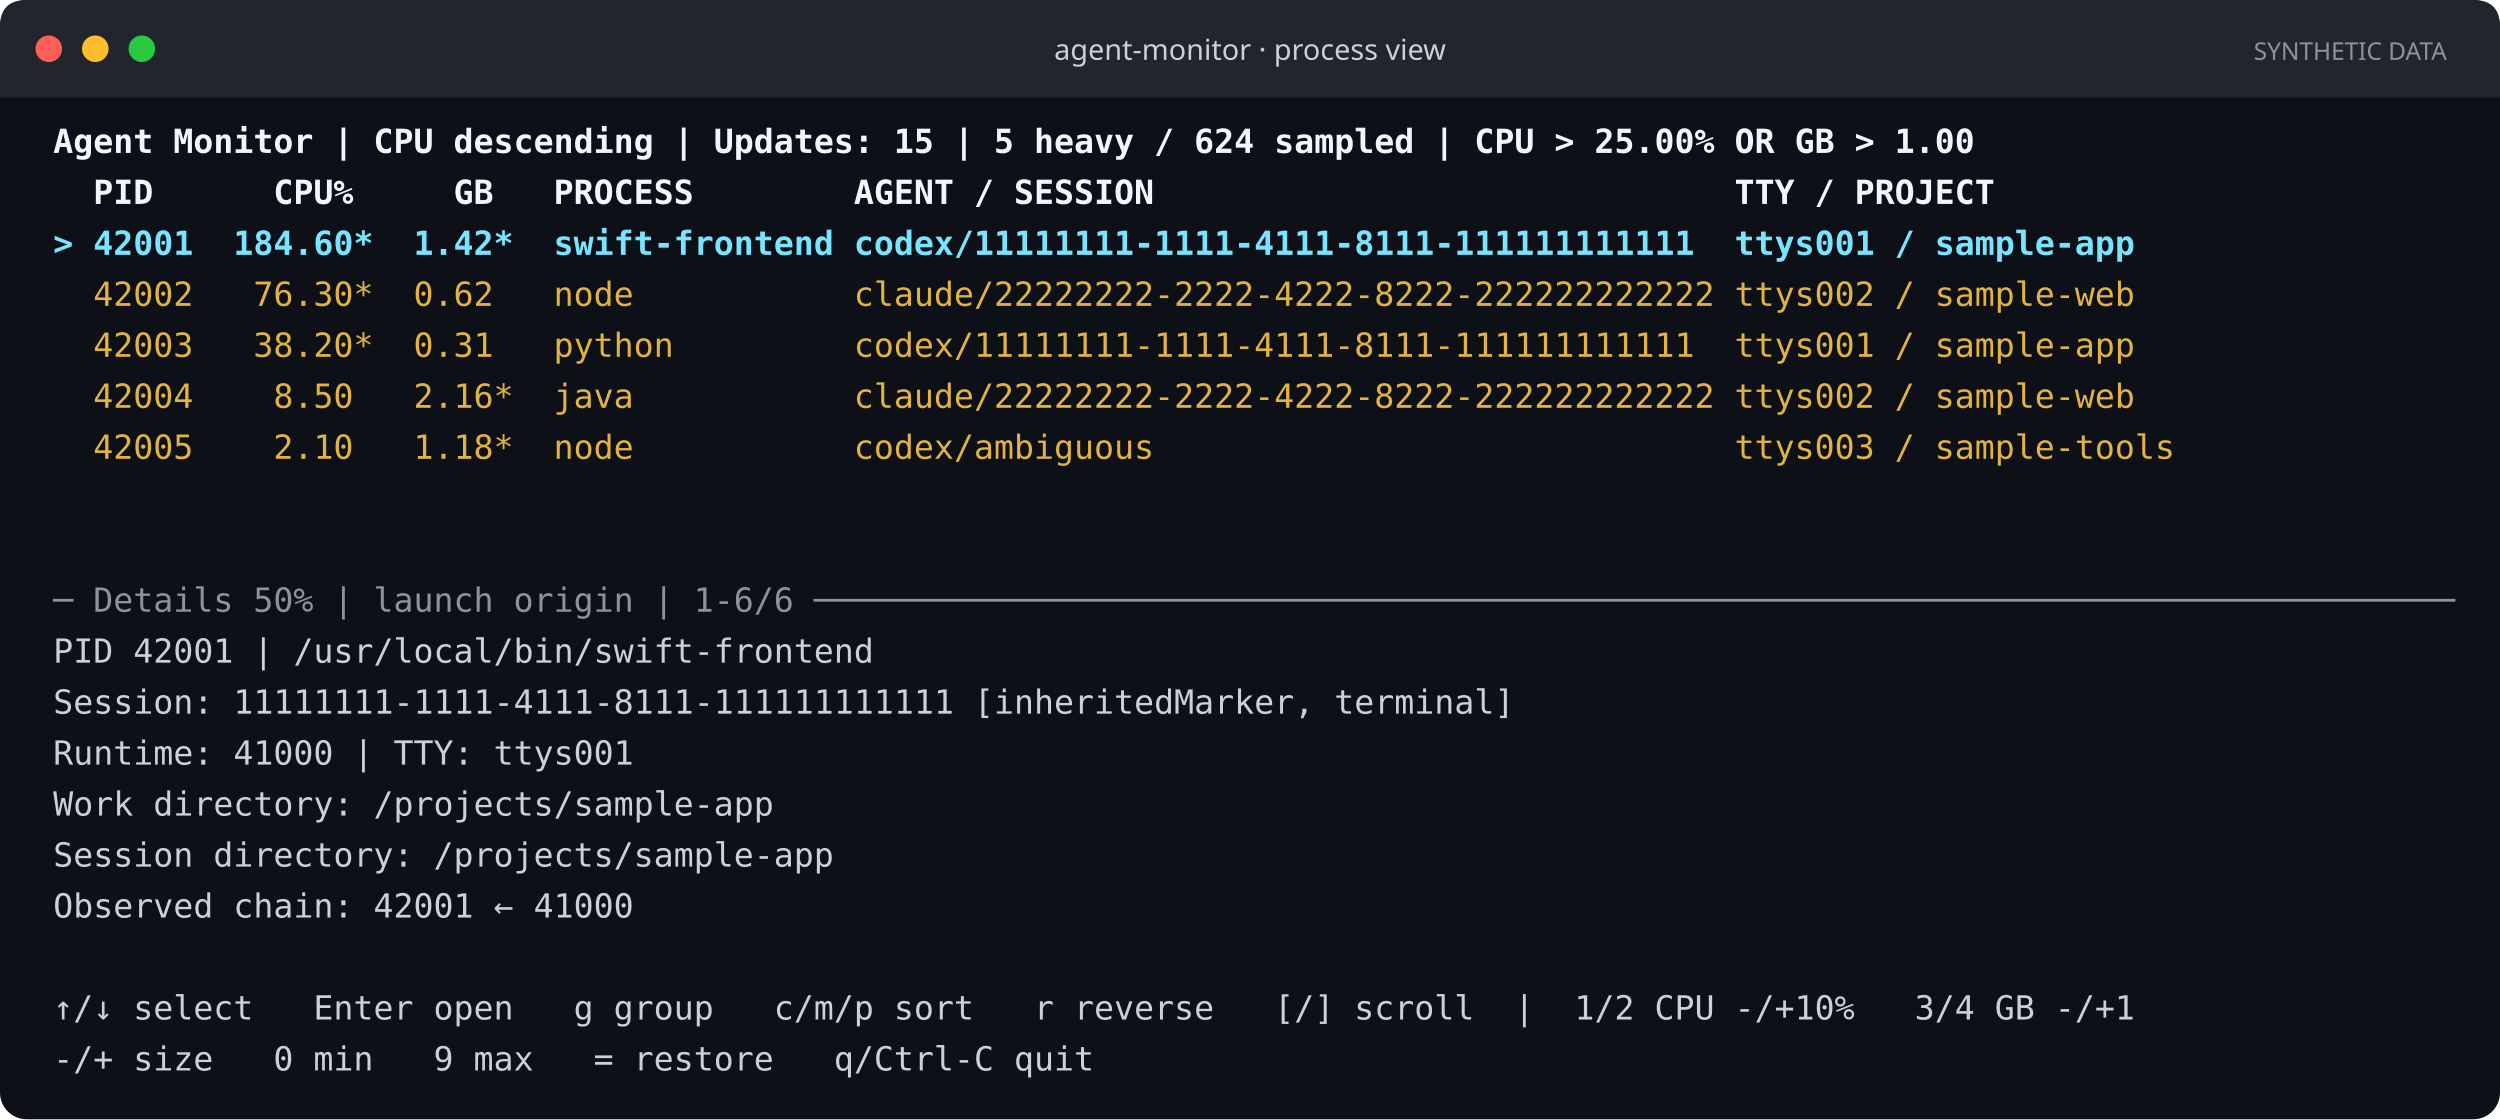
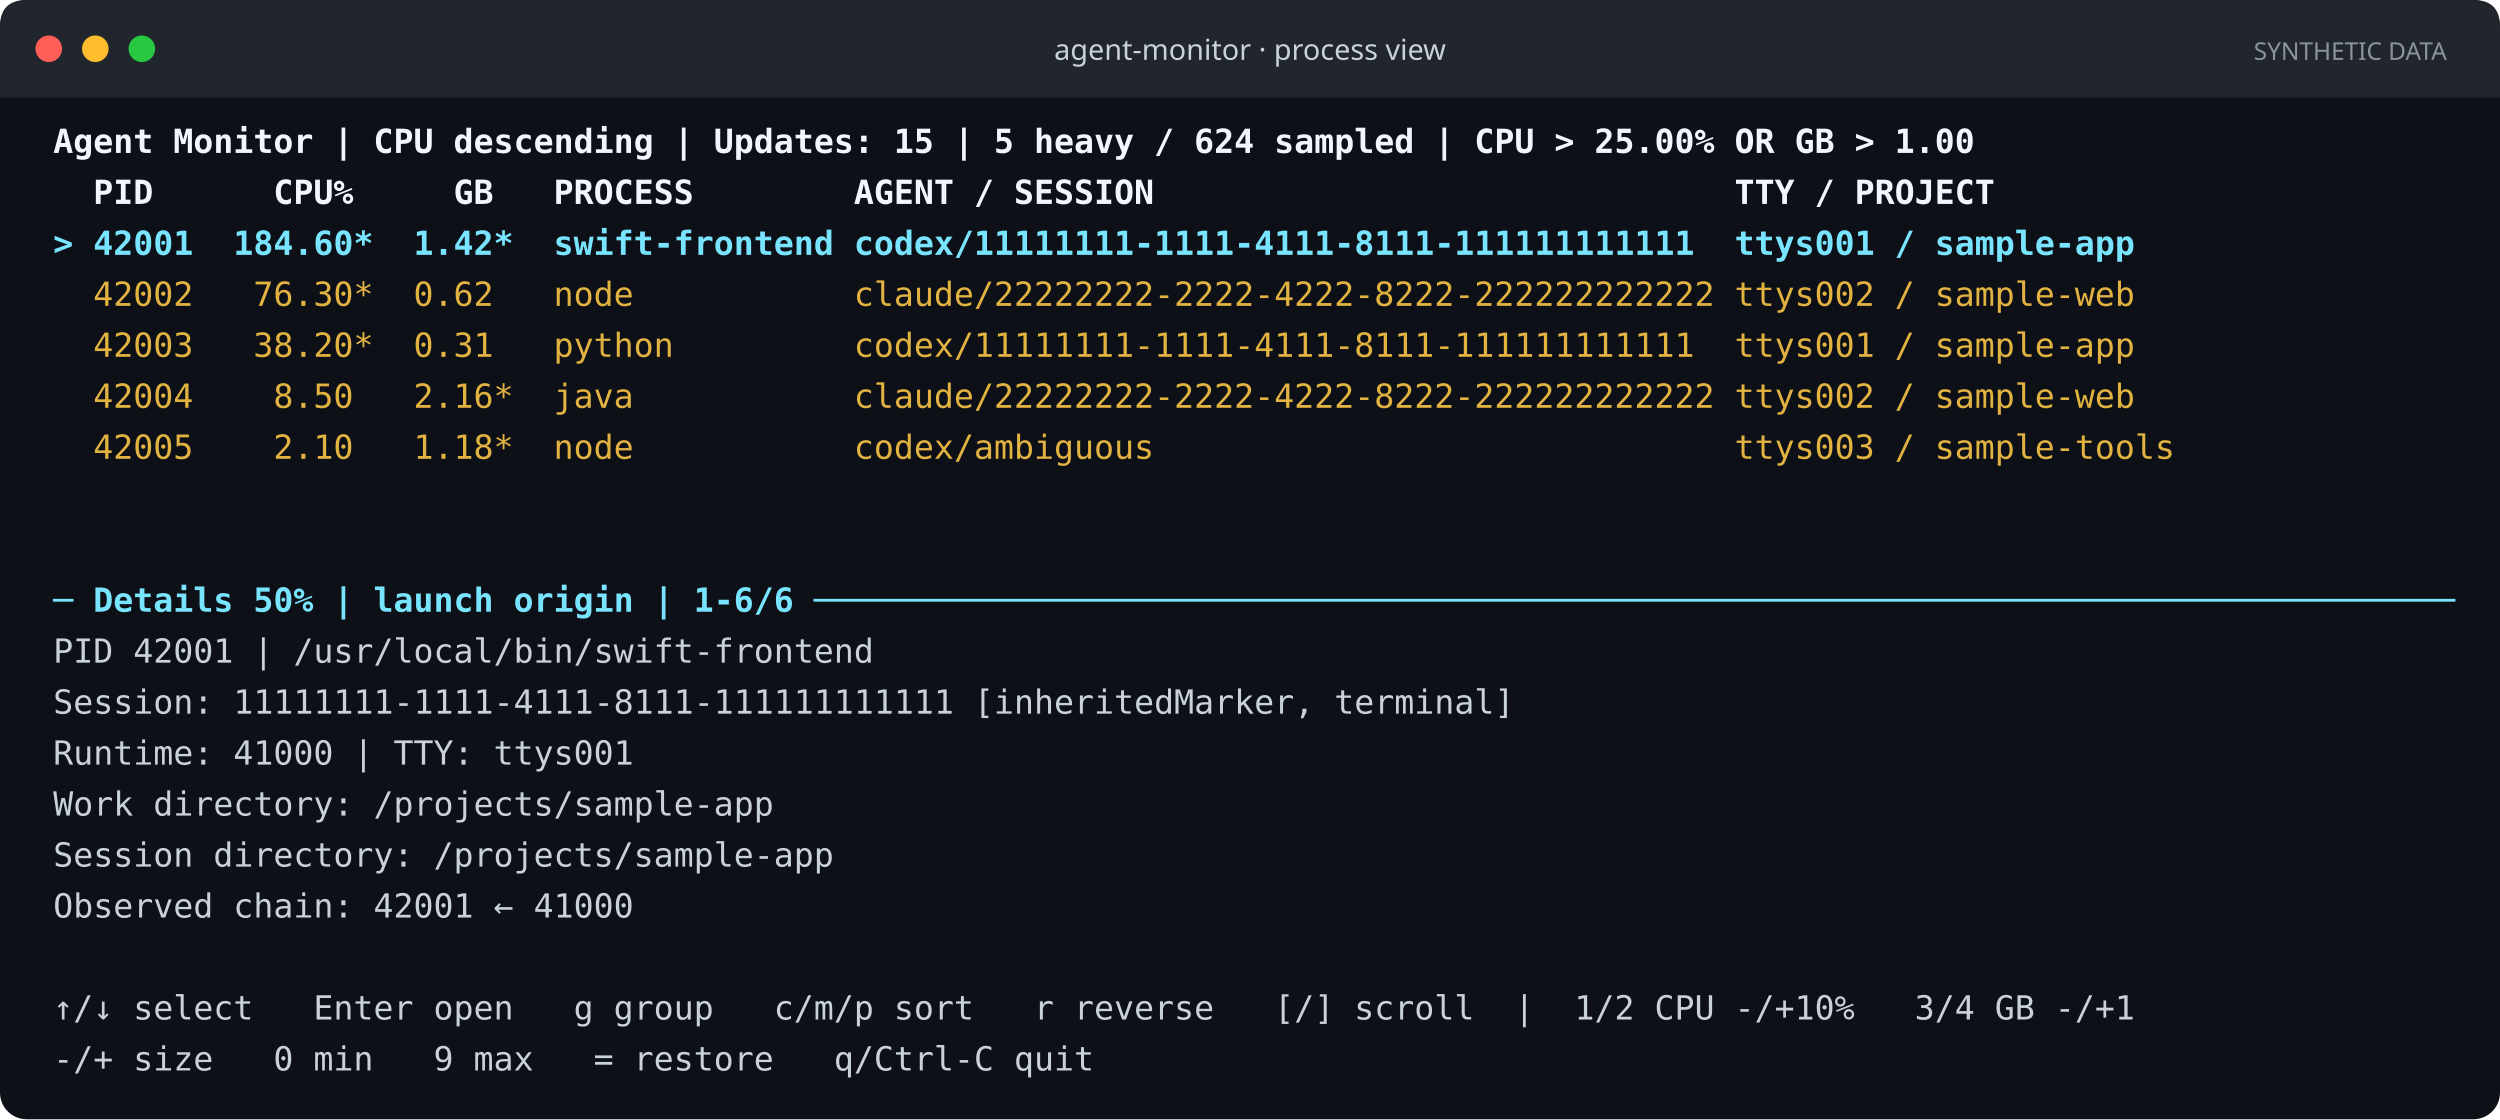
<svg xmlns="http://www.w3.org/2000/svg" width="1128" height="505" viewBox="0 0 1128 505" role="img" aria-labelledby="title description">
  <rect width="1128" height="505" rx="12" fill="#0d1117" />
  <path d="M12 0H1116Q1128 0 1128 12V44H0V12Q0 0 12 0Z" fill="#21262d" />
  <circle cx="22" cy="22" r="6" fill="#ff5f57" />
  <circle cx="43" cy="22" r="6" fill="#febc2e" />
  <circle cx="64" cy="22" r="6" fill="#28c840" />
  <text x="564" y="27" text-anchor="middle" fill="#c9d1d9" font-family="sans-serif" font-size="13">agent-monitor · process view</text>
  <text x="1104" y="27" text-anchor="end" fill="#8b949e" font-family="sans-serif" font-size="11">SYNTHETIC DATA</text>
  <g font-family="Menlo, DejaVu Sans Mono, monospace" font-size="15" xml:space="preserve">
    <text x="24" y="69" fill="#f0f6fc" font-weight="bold" textLength="864" lengthAdjust="spacingAndGlyphs">Agent Monitor | CPU descending | Updates: 15 | 5 heavy / 624 sampled | CPU &gt; 25.00% OR GB &gt; 1.00</text>
    <text x="24" y="92" fill="#f0f6fc" font-weight="bold" textLength="873" lengthAdjust="spacingAndGlyphs">  PID      CPU%     GB   PROCESS        AGENT / SESSION                             TTY / PROJECT</text>
    <text x="24" y="115" fill="#79e4ff" font-weight="bold" textLength="936" lengthAdjust="spacingAndGlyphs">&gt; 42001  184.60*  1.42*  swift-frontend codex/11111111-1111-4111-8111-111111111111  ttys001 / sample-app</text>
    <text x="24" y="138" fill="#e3b341" font-weight="normal" textLength="936" lengthAdjust="spacingAndGlyphs">  42002   76.30*  0.62   node           claude/22222222-2222-4222-8222-222222222222 ttys002 / sample-web</text>
    <text x="24" y="161" fill="#e3b341" font-weight="normal" textLength="936" lengthAdjust="spacingAndGlyphs">  42003   38.20*  0.31   python         codex/11111111-1111-4111-8111-111111111111  ttys001 / sample-app</text>
    <text x="24" y="184" fill="#e3b341" font-weight="normal" textLength="936" lengthAdjust="spacingAndGlyphs">  42004    8.50   2.16*  java           claude/22222222-2222-4222-8222-222222222222 ttys002 / sample-web</text>
    <text x="24" y="207" fill="#e3b341" font-weight="normal" textLength="954" lengthAdjust="spacingAndGlyphs">  42005    2.10   1.18*  node           codex/ambiguous                             ttys003 / sample-tools</text>
-     <text x="24" y="276" fill="#8b949e" font-weight="normal" textLength="1080" lengthAdjust="spacingAndGlyphs">─ Details 50% | launch origin | 1-6/6 ──────────────────────────────────────────────────────────────────────────────────</text>
+     <text x="24" y="276" fill="#79e4ff" font-weight="bold" textLength="1080" lengthAdjust="spacingAndGlyphs">─ Details 50% | launch origin | 1-6/6 ──────────────────────────────────────────────────────────────────────────────────</text>
    <text x="24" y="299" fill="#c9d1d9" font-weight="normal" textLength="369" lengthAdjust="spacingAndGlyphs">PID 42001 | /usr/local/bin/swift-frontend</text>
    <text x="24" y="322" fill="#c9d1d9" font-weight="normal" textLength="657" lengthAdjust="spacingAndGlyphs">Session: 11111111-1111-4111-8111-111111111111 [inheritedMarker, terminal]</text>
    <text x="24" y="345" fill="#c9d1d9" font-weight="normal" textLength="261" lengthAdjust="spacingAndGlyphs">Runtime: 41000 | TTY: ttys001</text>
    <text x="24" y="368" fill="#c9d1d9" font-weight="normal" textLength="324" lengthAdjust="spacingAndGlyphs">Work directory: /projects/sample-app</text>
    <text x="24" y="391" fill="#c9d1d9" font-weight="normal" textLength="351" lengthAdjust="spacingAndGlyphs">Session directory: /projects/sample-app</text>
    <text x="24" y="414" fill="#c9d1d9" font-weight="normal" textLength="261" lengthAdjust="spacingAndGlyphs">Observed chain: 42001 ← 41000</text>
    <text x="24" y="460" fill="#c9d1d9" font-weight="normal" textLength="936" lengthAdjust="spacingAndGlyphs">↑/↓ select   Enter open   g group   c/m/p sort   r reverse   [/] scroll  |  1/2 CPU -/+10%   3/4 GB -/+1</text>
    <text x="24" y="483" fill="#c9d1d9" font-weight="normal" textLength="468" lengthAdjust="spacingAndGlyphs">-/+ size   0 min   9 max   = restore   q/Ctrl-C quit</text>
  </g>
</svg>
